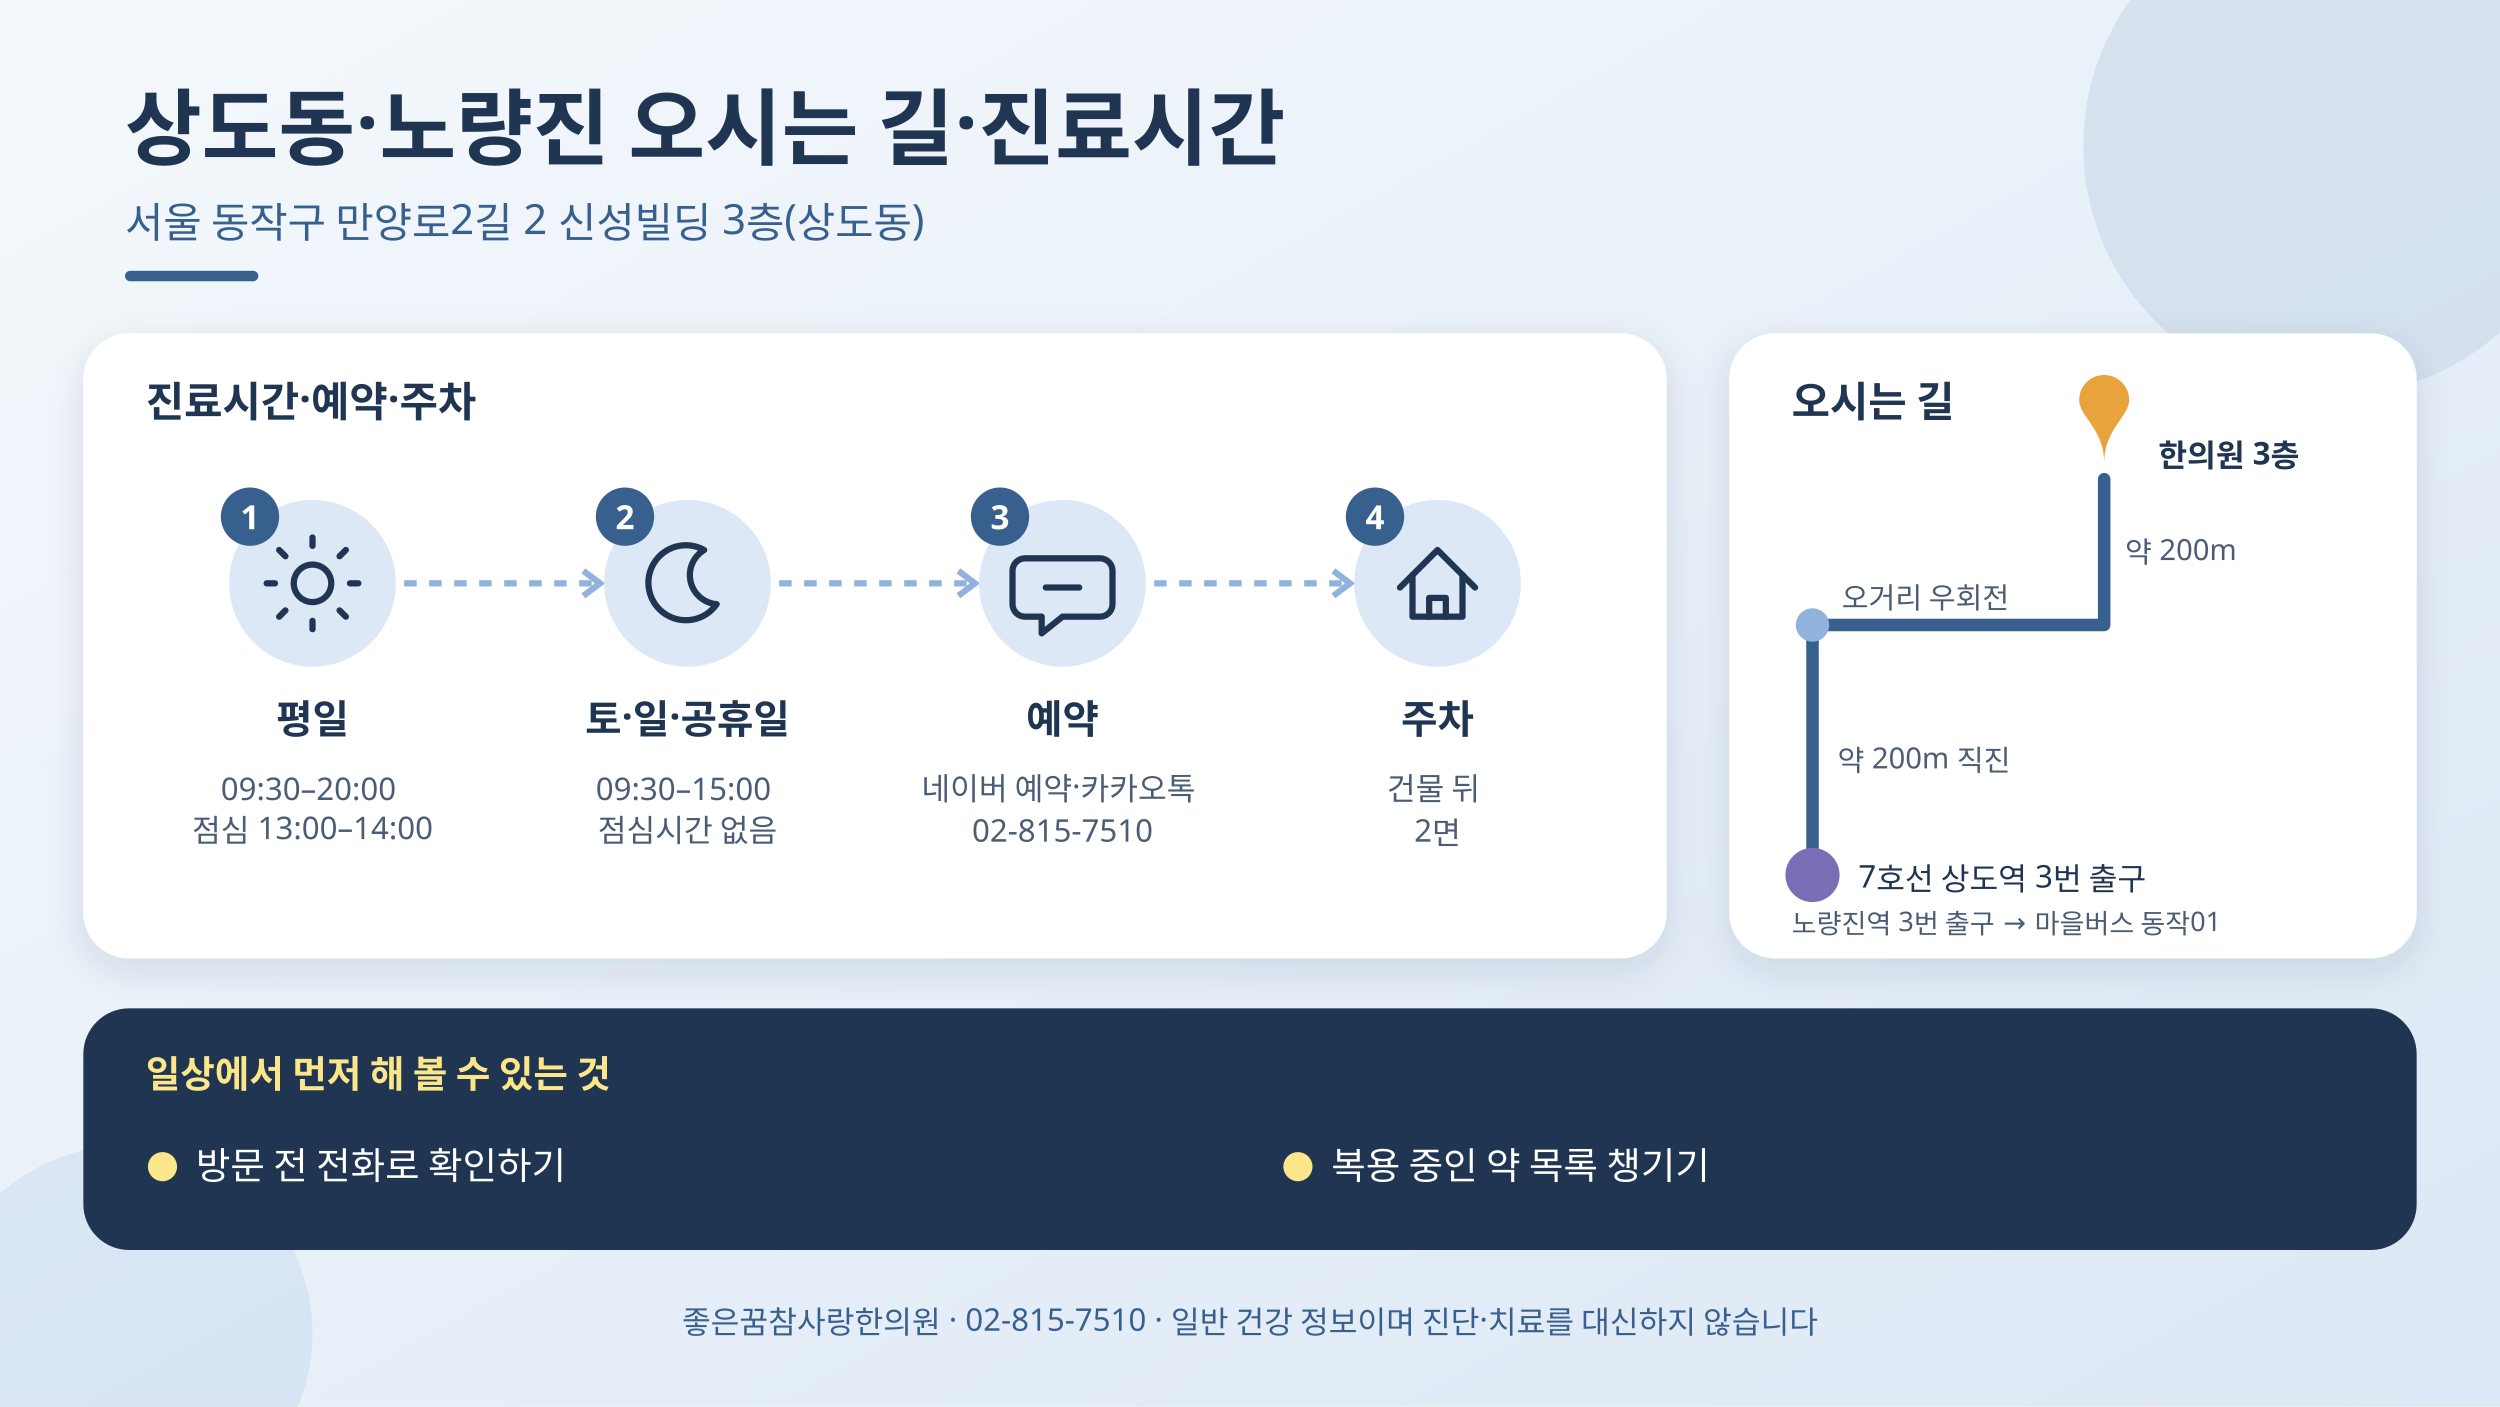
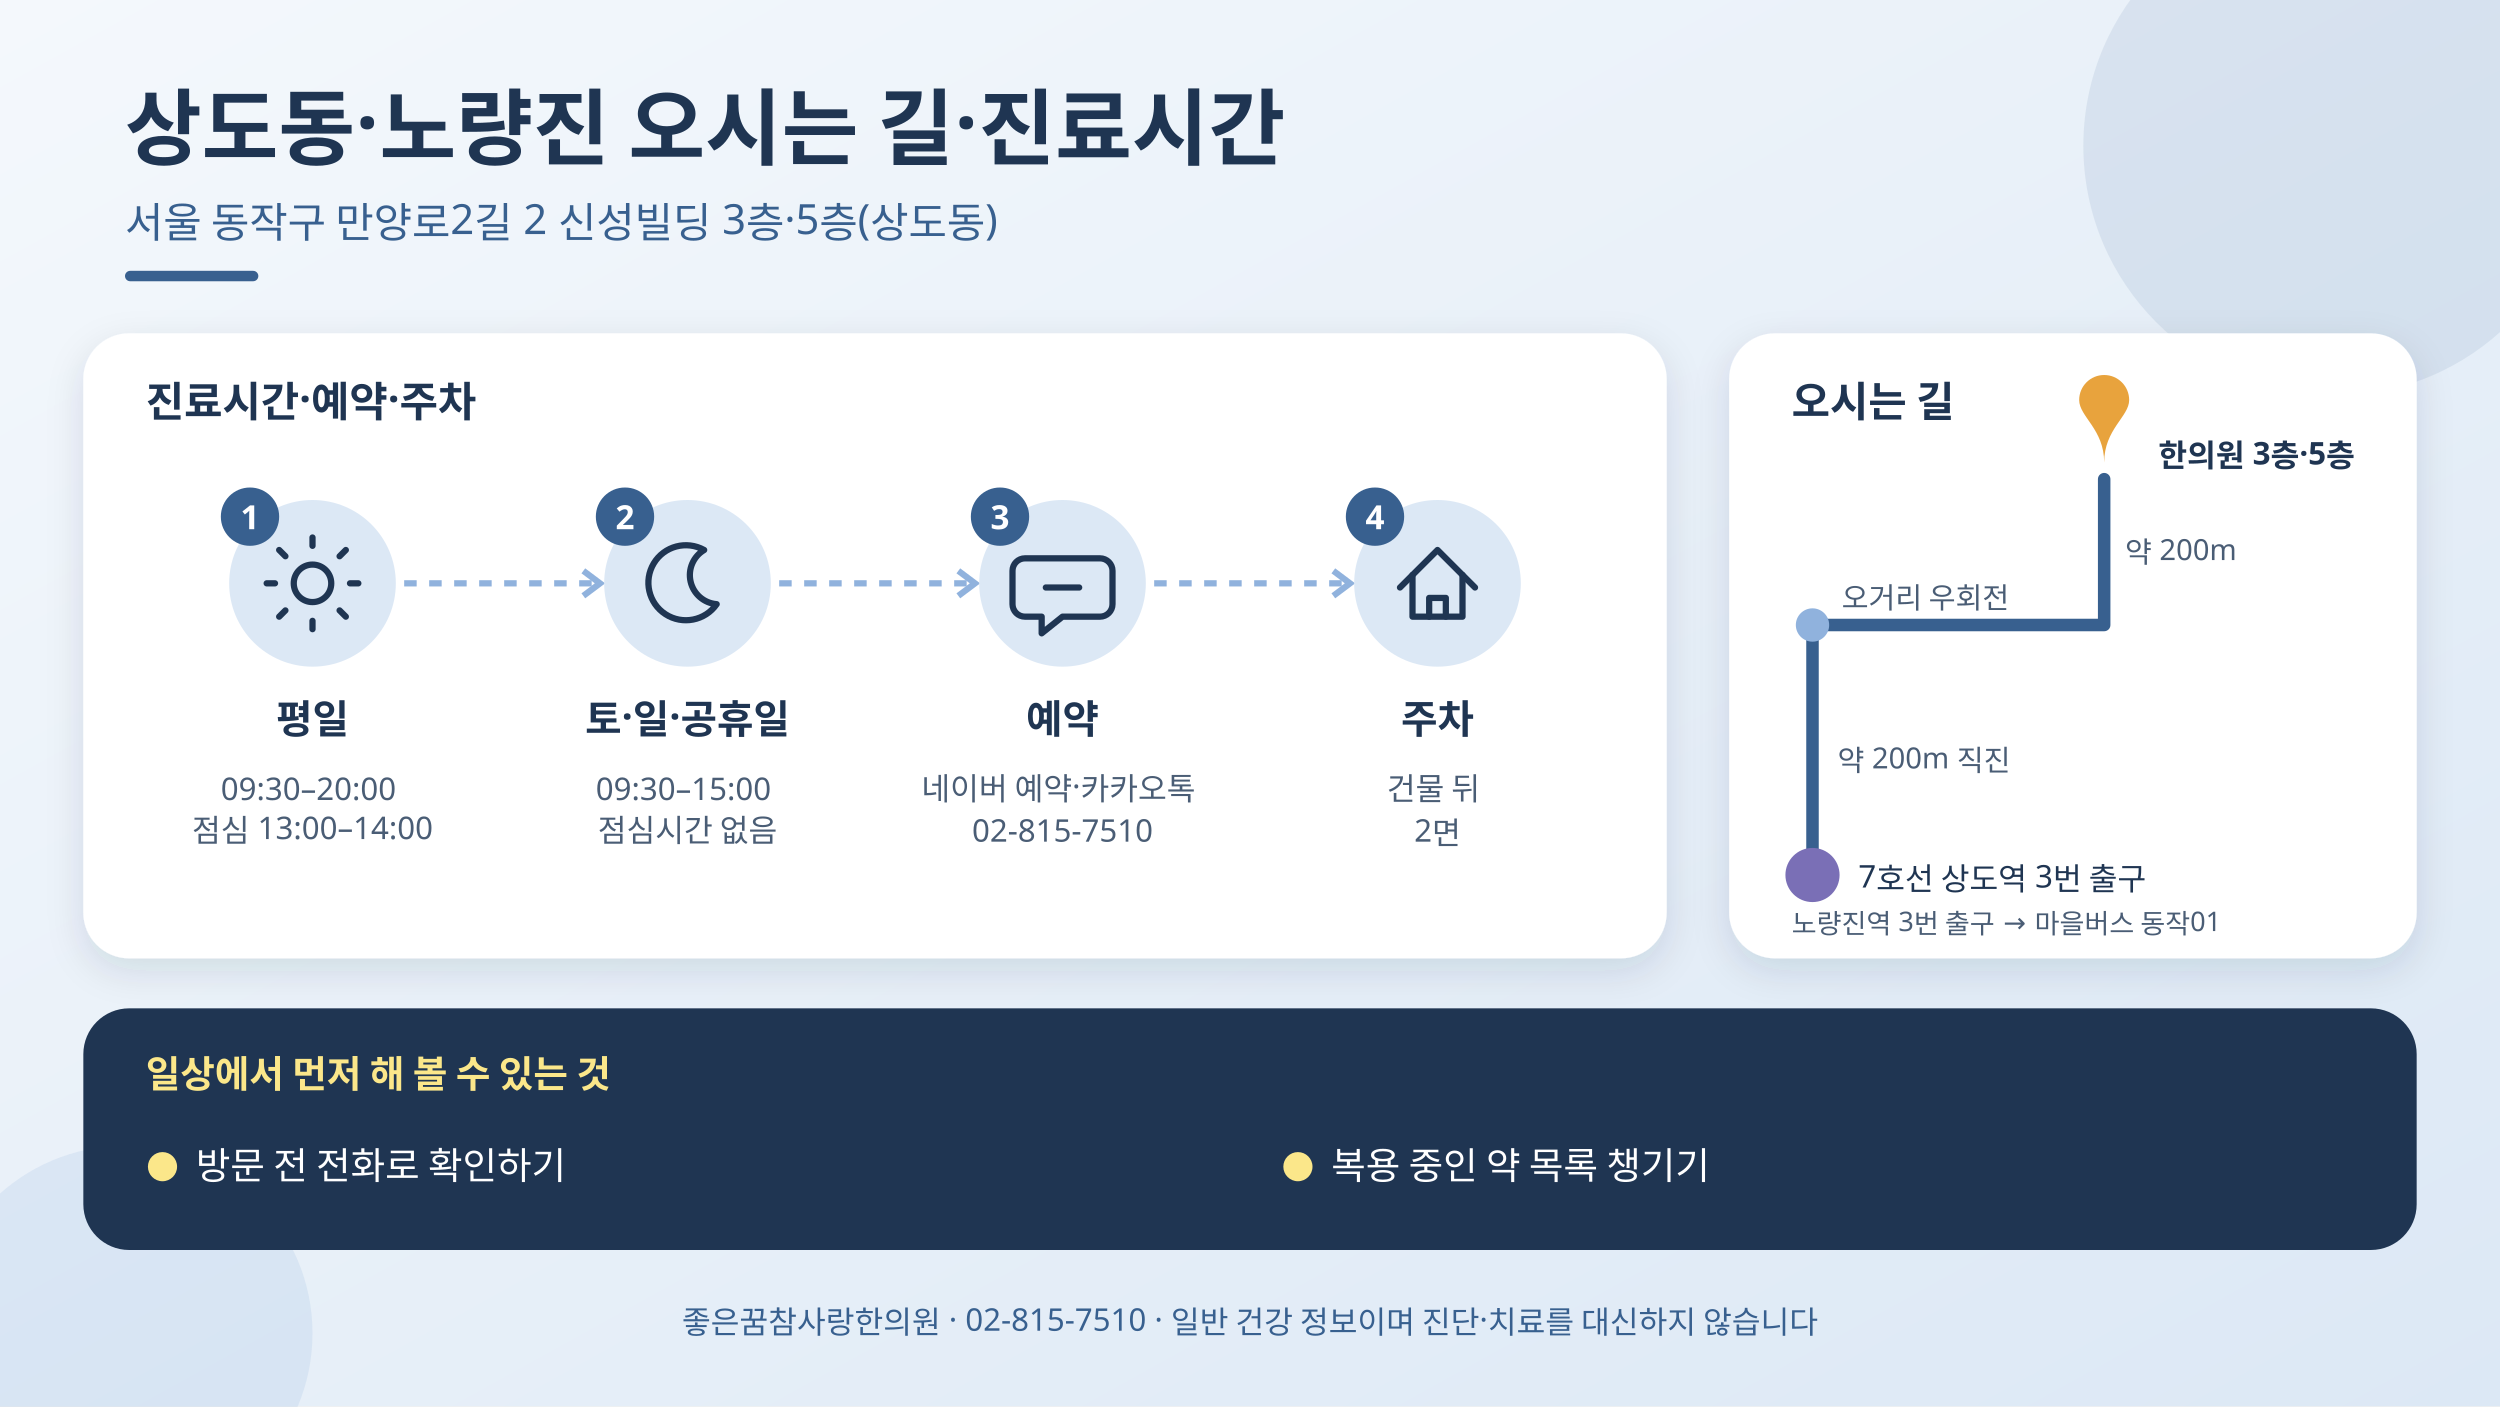
<svg xmlns="http://www.w3.org/2000/svg" viewBox="0 0 1200 675" width="1200" height="675">
  <defs>
    <linearGradient id="bg" x1="0" y1="0" x2="1" y2="1">
      <stop offset="0" stop-color="#F4F8FC" />
      <stop offset="1" stop-color="#DCE8F5" />
    </linearGradient>
    <filter id="sh" x="-10%" y="-10%" width="120%" height="130%">
      <feDropShadow dx="0" dy="6" stdDeviation="9" flood-color="#1F3552" flood-opacity="0.12" />
    </filter>
  </defs>
  <rect width="1200" height="675" fill="url(#bg)" />
  <circle cx="1120" cy="70" r="120" fill="#38608F" opacity="0.10" />
  <circle cx="60" cy="640" r="90" fill="#90B2DD" opacity="0.18" />
  <text x="60" y="76" font-family="'Nanum Myeongjo','Noto Serif KR','Malgun Gothic',serif" font-size="40" font-weight="800" fill="#1F3552">상도동·노량진 오시는 길·진료시간</text>
-   <text x="60" y="114" font-family="'Noto Sans KR','Malgun Gothic','Apple SD Gothic Neo',sans-serif" font-size="20" fill="#38608F">서울 동작구 만양로2길 2 신성빌딩 3층(상도동)</text>
+   <text x="60" y="114" font-family="'Noto Sans KR','Malgun Gothic','Apple SD Gothic Neo',sans-serif" font-size="20" fill="#38608F">서울 동작구 만양로2길 2 신성빌딩 3층·5층(상도동)</text>
  <rect x="60" y="130" width="64" height="5" rx="2.5" fill="#38608F" />
  <rect x="40" y="160" width="760" height="300" rx="22" fill="#fff" filter="url(#sh)" />
  <text x="70" y="200" font-family="'Noto Sans KR','Malgun Gothic','Apple SD Gothic Neo',sans-serif" font-size="20" font-weight="700" fill="#1F3552">진료시간·예약·주차</text>
  <path d="M194.0 280 H286.0" stroke="#90B2DD" stroke-width="3" stroke-dasharray="6 6" />
  <path d="M280.0 274 l8 6 l-8 6" fill="none" stroke="#90B2DD" stroke-width="3" />
  <circle cx="150.0" cy="280" r="40" fill="#DCE8F5" />
  <g transform="translate(150.0 280)" fill="none" stroke="#1F3552" stroke-width="3" stroke-linecap="round" stroke-linejoin="round">
    <circle r="9" />
    <path d="M0 -18v-4M0 18v4M-18 0h-4M18 0h4M-13 -13l-3 -3M13 13l3 3M-13 13l-3 3M13 -13l3 -3" />
  </g>
  <circle cx="120.0" cy="248" r="14" fill="#38608F" />
  <text x="120.0" y="254" font-family="'Noto Sans KR','Malgun Gothic','Apple SD Gothic Neo',sans-serif" font-size="16" font-weight="700" fill="#fff" text-anchor="middle">1</text>
  <text x="150.0" y="352" font-family="'Noto Sans KR','Malgun Gothic','Apple SD Gothic Neo',sans-serif" font-size="19" font-weight="700" fill="#1F3552" text-anchor="middle">
    <tspan x="150.0" dy="0">평일</tspan>
  </text>
  <text x="150.0" y="384" font-family="'Noto Sans KR','Malgun Gothic','Apple SD Gothic Neo',sans-serif" font-size="15" fill="#4A5D75" text-anchor="middle">
    <tspan x="150.0" dy="0">09:30–20:00</tspan>
    <tspan x="150.0" dy="20">점심 13:00–14:00</tspan>
  </text>
  <path d="M374.0 280 H466.0" stroke="#90B2DD" stroke-width="3" stroke-dasharray="6 6" />
  <path d="M460.0 274 l8 6 l-8 6" fill="none" stroke="#90B2DD" stroke-width="3" />
  <circle cx="330.0" cy="280" r="40" fill="#DCE8F5" />
  <g transform="translate(330.0 280)" fill="none" stroke="#1F3552" stroke-width="3" stroke-linecap="round" stroke-linejoin="round">
    <path d="M8 -16 A18 18 0 1 0 14 10 A14 14 0 0 1 8 -16Z" />
  </g>
  <circle cx="300.0" cy="248" r="14" fill="#38608F" />
  <text x="300.0" y="254" font-family="'Noto Sans KR','Malgun Gothic','Apple SD Gothic Neo',sans-serif" font-size="16" font-weight="700" fill="#fff" text-anchor="middle">2</text>
  <text x="330.0" y="352" font-family="'Noto Sans KR','Malgun Gothic','Apple SD Gothic Neo',sans-serif" font-size="19" font-weight="700" fill="#1F3552" text-anchor="middle">
    <tspan x="330.0" dy="0">토·일·공휴일</tspan>
  </text>
  <text x="330.0" y="384" font-family="'Noto Sans KR','Malgun Gothic','Apple SD Gothic Neo',sans-serif" font-size="15" fill="#4A5D75" text-anchor="middle">
    <tspan x="330.0" dy="0">09:30–15:00</tspan>
    <tspan x="330.0" dy="20">점심시간 없음</tspan>
  </text>
  <path d="M554.0 280 H646.0" stroke="#90B2DD" stroke-width="3" stroke-dasharray="6 6" />
  <path d="M640.0 274 l8 6 l-8 6" fill="none" stroke="#90B2DD" stroke-width="3" />
  <circle cx="510.0" cy="280" r="40" fill="#DCE8F5" />
  <g transform="translate(510.0 280)" fill="none" stroke="#1F3552" stroke-width="3" stroke-linecap="round" stroke-linejoin="round">
    <path d="M-18 -12 h36 a6 6 0 0 1 6 6 v16 a6 6 0 0 1 -6 6 h-18 l-10 8 v-8 h-8 a6 6 0 0 1 -6 -6 v-16 a6 6 0 0 1 6 -6z" />
    <path d="M-8 2 h16" />
  </g>
  <circle cx="480.0" cy="248" r="14" fill="#38608F" />
  <text x="480.0" y="254" font-family="'Noto Sans KR','Malgun Gothic','Apple SD Gothic Neo',sans-serif" font-size="16" font-weight="700" fill="#fff" text-anchor="middle">3</text>
  <text x="510.0" y="352" font-family="'Noto Sans KR','Malgun Gothic','Apple SD Gothic Neo',sans-serif" font-size="19" font-weight="700" fill="#1F3552" text-anchor="middle">
    <tspan x="510.0" dy="0">예약</tspan>
  </text>
  <text x="510.0" y="384" font-family="'Noto Sans KR','Malgun Gothic','Apple SD Gothic Neo',sans-serif" font-size="15" fill="#4A5D75" text-anchor="middle">
    <tspan x="510.0" dy="0">네이버 예약·카카오톡</tspan>
    <tspan x="510.0" dy="20">02-815-7510</tspan>
  </text>
  <circle cx="690.0" cy="280" r="40" fill="#DCE8F5" />
  <g transform="translate(690.0 280)" fill="none" stroke="#1F3552" stroke-width="3" stroke-linecap="round" stroke-linejoin="round">
    <path d="M-18 2 L0 -16 L18 2" />
    <path d="M-12 -4 v20 h24 v-20" />
    <path d="M-4 16 v-9 h8 v9" />
  </g>
  <circle cx="660.0" cy="248" r="14" fill="#38608F" />
  <text x="660.0" y="254" font-family="'Noto Sans KR','Malgun Gothic','Apple SD Gothic Neo',sans-serif" font-size="16" font-weight="700" fill="#fff" text-anchor="middle">4</text>
  <text x="690.0" y="352" font-family="'Noto Sans KR','Malgun Gothic','Apple SD Gothic Neo',sans-serif" font-size="19" font-weight="700" fill="#1F3552" text-anchor="middle">
    <tspan x="690.0" dy="0">주차</tspan>
  </text>
  <text x="690.0" y="384" font-family="'Noto Sans KR','Malgun Gothic','Apple SD Gothic Neo',sans-serif" font-size="15" fill="#4A5D75" text-anchor="middle">
    <tspan x="690.0" dy="0">건물 뒤</tspan>
    <tspan x="690.0" dy="20">2면</tspan>
  </text>
  <rect x="830" y="160" width="330" height="300" rx="22" fill="#fff" filter="url(#sh)" />
  <text x="860" y="200" font-family="'Noto Sans KR','Malgun Gothic','Apple SD Gothic Neo',sans-serif" font-size="20" font-weight="700" fill="#1F3552">오시는 길</text>
  <path d="M870 420 V300 H1010 V230" fill="none" stroke="#38608F" stroke-width="6" stroke-linecap="round" stroke-linejoin="round" />
  <circle cx="870" cy="420" r="13" fill="#7A6FB6" />
  <text x="892" y="426" font-family="'Noto Sans KR','Malgun Gothic','Apple SD Gothic Neo',sans-serif" font-size="15" fill="#1F3552">7호선 상도역 3번 출구</text>
  <text x="882" y="370" font-family="'Noto Sans KR','Malgun Gothic','Apple SD Gothic Neo',sans-serif" font-size="14" fill="#4A5D75">약 200m 직진</text>
  <circle cx="870" cy="300" r="8" fill="#90B2DD" />
  <text x="884" y="292" font-family="'Noto Sans KR','Malgun Gothic','Apple SD Gothic Neo',sans-serif" font-size="14" fill="#4A5D75">오거리 우회전</text>
  <text x="1020" y="270" font-family="'Noto Sans KR','Malgun Gothic','Apple SD Gothic Neo',sans-serif" font-size="14" fill="#4A5D75">약 200m</text>
  <path d="M1010 222 c0 -16 -12 -22 -12 -30 a12 12 0 0 1 24 0 c0 8 -12 14 -12 30z" fill="#E8A33D" />
-   <text x="1036" y="224" font-family="'Noto Sans KR','Malgun Gothic','Apple SD Gothic Neo',sans-serif" font-size="15" font-weight="700" fill="#1F3552">한의원 3층</text>
+   <text x="1036" y="224" font-family="'Noto Sans KR','Malgun Gothic','Apple SD Gothic Neo',sans-serif" font-size="15" font-weight="700" fill="#1F3552">한의원 3층·5층</text>
  <text x="860" y="448" font-family="'Noto Sans KR','Malgun Gothic','Apple SD Gothic Neo',sans-serif" font-size="13" fill="#4A5D75">노량진역 3번 출구 → 마을버스 동작01</text>
  <rect x="40" y="484" width="1120" height="116" rx="22" fill="#1F3552" />
  <text x="70" y="522" font-family="'Noto Sans KR','Malgun Gothic','Apple SD Gothic Neo',sans-serif" font-size="18" font-weight="700" fill="#FBE78A">일상에서 먼저 해 볼 수 있는 것</text>
  <circle cx="78" cy="560" r="7" fill="#FBE78A" />
  <text x="94" y="566" font-family="'Noto Sans KR','Malgun Gothic','Apple SD Gothic Neo',sans-serif" font-size="18" fill="#fff">방문 전 전화로 확인하기</text>
  <circle cx="623" cy="560" r="7" fill="#FBE78A" />
  <text x="639" y="566" font-family="'Noto Sans KR','Malgun Gothic','Apple SD Gothic Neo',sans-serif" font-size="18" fill="#fff">복용 중인 약 목록 챙기기</text>
  <text x="600" y="640" font-family="'Noto Sans KR','Malgun Gothic','Apple SD Gothic Neo',sans-serif" font-size="15" fill="#38608F" text-anchor="middle">좋은꿈참사랑한의원 · 02-815-7510 · 일반 건강 정보이며 진단·치료를 대신하지 않습니다</text>
</svg>
